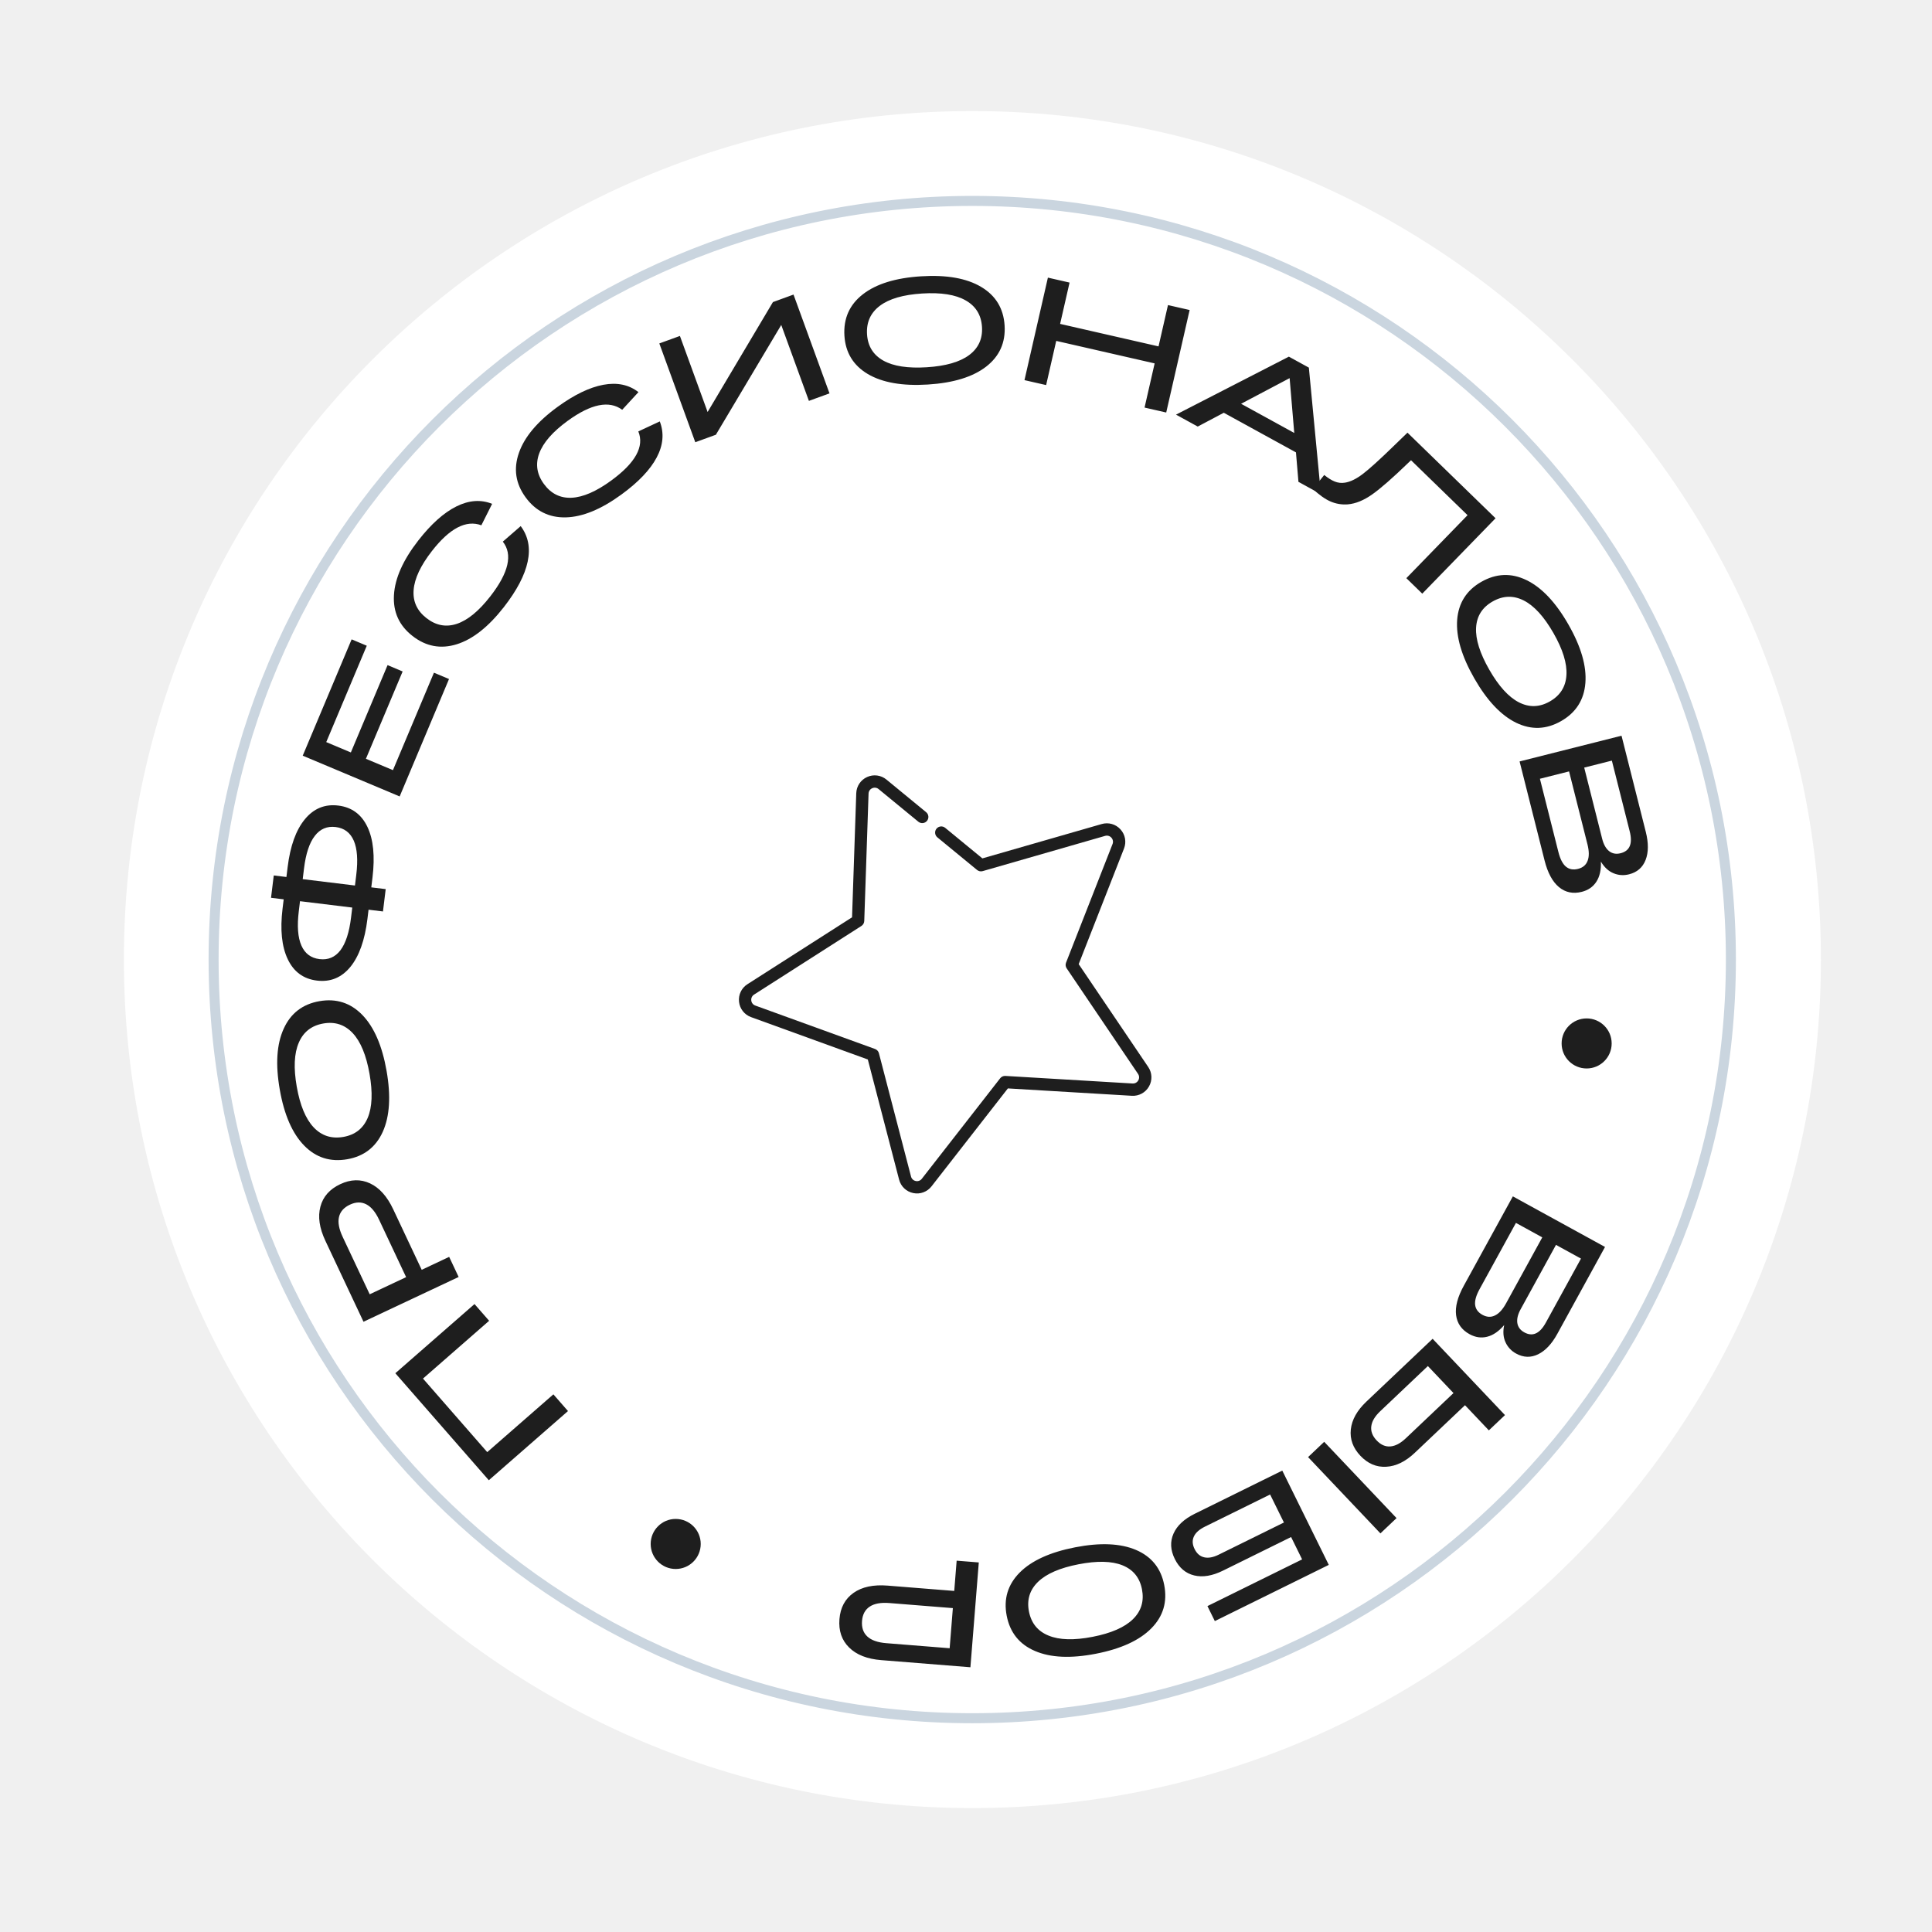
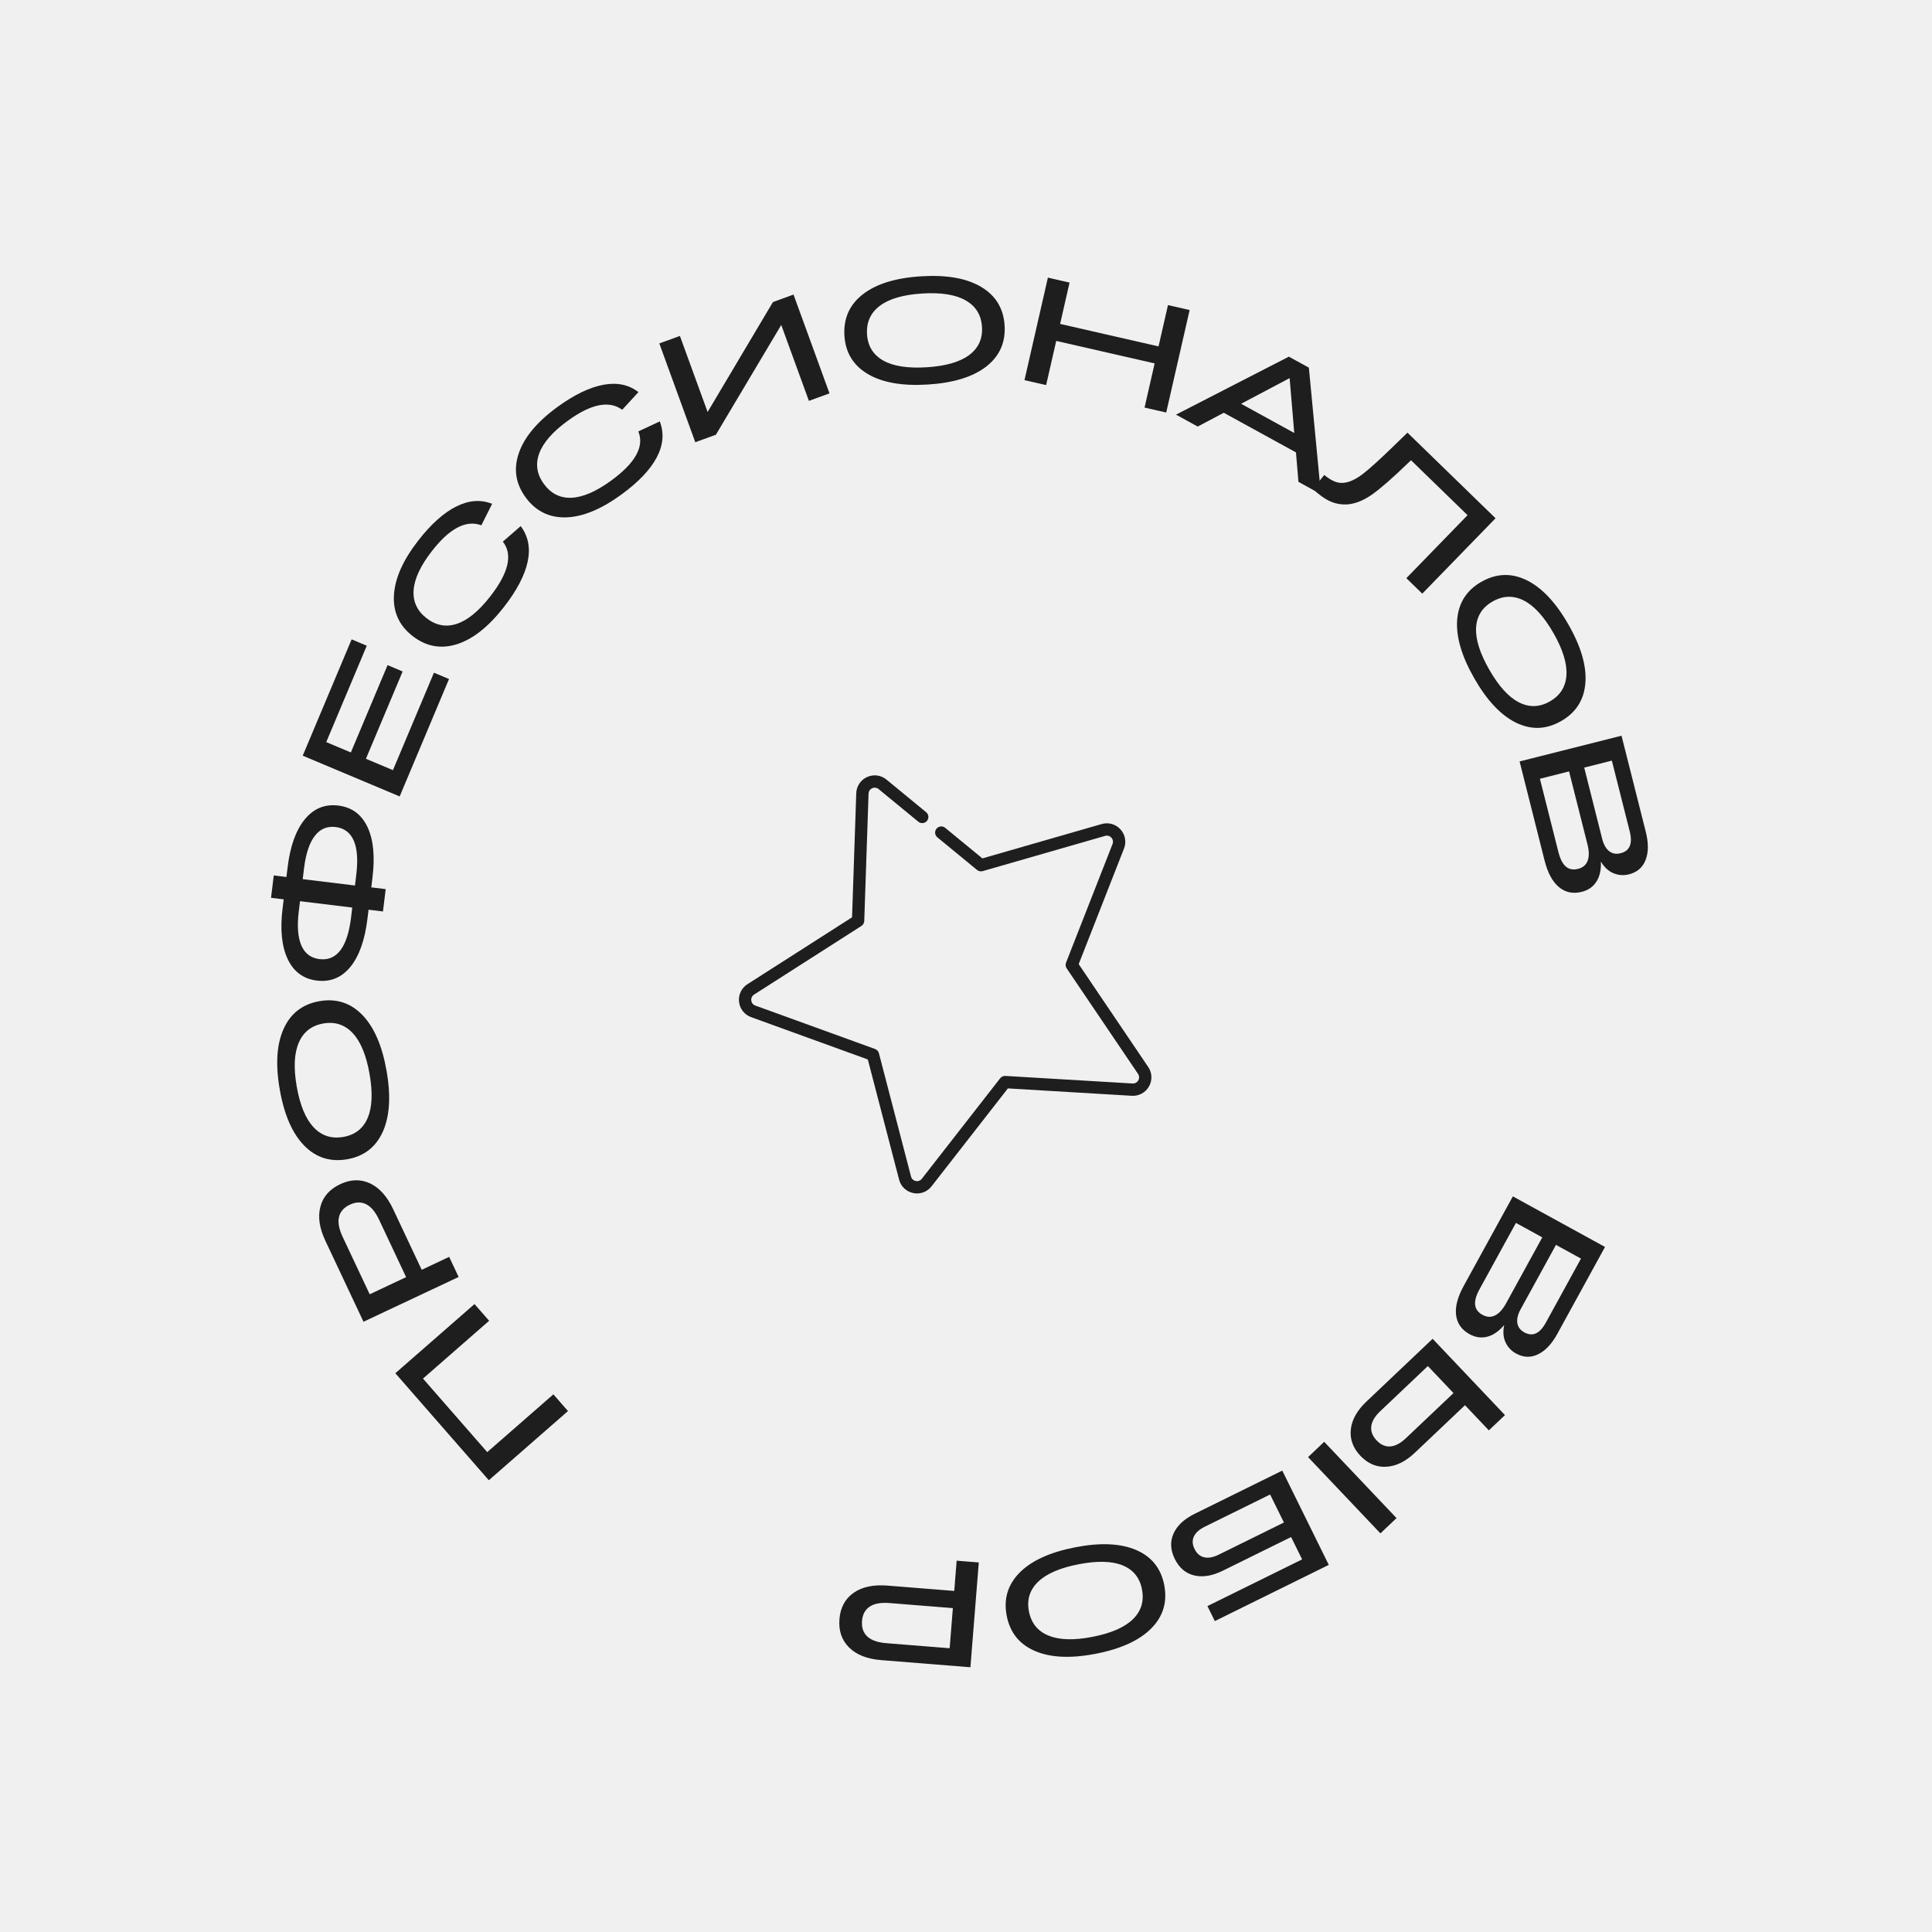
<svg xmlns="http://www.w3.org/2000/svg" width="193" height="193" fill="none">
-   <path d="M181.902 95.857c0 46.813-37.95 84.763-84.763 84.763s-84.762-37.95-84.762-84.763 37.949-84.762 84.762-84.762 84.763 37.95 84.763 84.762z" fill="#fff" />
-   <path d="M172.91 95.857c0 41.856-33.93 75.787-75.786 75.787s-75.786-33.931-75.786-75.787c0-41.855 33.93-75.786 75.786-75.786S172.91 54 172.91 95.857z" stroke="#CAD5DF" />
  <path d="M151.129 119.513l9.207 5.053-4.765 8.681c-.555 1.01-1.196 1.691-1.924 2.044-.728.352-1.458.327-2.19-.074a2.399 2.399 0 01-1.064-1.136c-.224-.485-.268-1.055-.131-1.71-.54.629-1.107 1.017-1.7 1.164-.59.15-1.175.066-1.758-.254-.787-.432-1.236-1.066-1.346-1.9-.106-.833.148-1.807.761-2.924l4.91-8.944zm3.295 12.612l3.51-6.395-2.497-1.371-3.532 6.433c-.277.505-.387.96-.331 1.364.061.407.295.722.702.945.826.453 1.542.128 2.148-.976zm-3.971-1.929l3.616-6.588-2.632-1.445-3.63 6.613c-.35.638-.499 1.167-.445 1.586.054.42.297.748.73.985.436.24.854.26 1.253.062.4-.193.77-.597 1.108-1.213zm-18.17 13.836l7.226 7.621-1.61 1.527-7.227-7.621 1.611-1.527zm10.832-10.291l7.227 7.621-1.611 1.527-2.383-2.514-5.007 4.747c-.932.884-1.886 1.351-2.861 1.401-.975.057-1.834-.306-2.577-1.09-.746-.786-1.066-1.667-.961-2.641.106-.968.624-1.894 1.556-2.777l6.617-6.274zm-2.673 9.933l4.757-4.511-2.56-2.7-4.757 4.511c-.535.507-.834 1.008-.895 1.504-.065.499.114.972.537 1.418.417.44.874.639 1.373.597.495-.039 1.01-.312 1.545-.819zm-12.347 3.233l4.646 9.419-11.384 5.615-.738-1.498 9.458-4.665-1.101-2.234-6.805 3.357c-1.064.525-2.023.684-2.875.479-.853-.206-1.5-.755-1.94-1.648-.439-.889-.48-1.735-.124-2.536.353-.795 1.06-1.454 2.12-1.977l8.743-4.312zm-6.345 8.396l6.51-3.21-1.38-2.798-6.51 3.21c-.565.279-.933.608-1.106.987-.177.381-.154.797.069 1.248.227.46.548.737.965.831.412.096.896.007 1.452-.268zm-14.344-.733c2.497-.486 4.524-.398 6.08.264 1.553.668 2.491 1.834 2.814 3.497.329 1.687-.099 3.131-1.283 4.331-1.188 1.206-3.036 2.053-5.543 2.541-2.506.488-4.536.395-6.09-.278-1.553-.667-2.492-1.84-2.818-3.518-.326-1.672.106-3.109 1.295-4.311 1.19-1.196 3.038-2.038 5.545-2.526zm4.722 1.797c-1.073-.428-2.537-.461-4.392-.1-1.855.36-3.199.943-4.033 1.747-.837.809-1.142 1.796-.916 2.961.229 1.174.883 1.98 1.963 2.416 1.075.443 2.541.483 4.396.122 1.855-.36 3.198-.948 4.03-1.761.831-.813 1.132-1.81.903-2.989-.227-1.164-.877-1.963-1.951-2.396zm-14.35-.284l-.837 10.47-8.914-.713c-1.402-.112-2.47-.533-3.206-1.263-.735-.725-1.056-1.669-.963-2.832.092-1.154.563-2.03 1.415-2.628.846-.593 1.977-.834 3.393-.72l6.659.532.241-3.023 2.212.177zm-9.241 8.064l6.33.506.32-4.008-6.33-.506c-.856-.069-1.515.05-1.975.356-.46.306-.717.783-.768 1.43-.053.662.123 1.181.53 1.556.405.375 1.036.597 1.893.666zM56.74 140.961l-7.909 6.91-9.338-10.69 7.91-6.91 1.46 1.671-6.608 5.773 6.418 7.347 6.608-5.772 1.46 1.671zm-10.924-13.396l-9.503 4.474-3.81-8.091c-.598-1.273-.764-2.409-.495-3.41.264-.998.923-1.746 1.98-2.243 1.046-.493 2.04-.519 2.983-.077.935.439 1.705 1.302 2.31 2.587l2.846 6.044 2.743-1.292.946 2.008zm-11.59-4.016l2.706 5.746 3.638-1.713-2.705-5.745c-.366-.778-.797-1.29-1.291-1.538-.494-.248-1.035-.233-1.623.044-.6.282-.963.693-1.087 1.232s-.003 1.197.363 1.974zm4.392-16.57c.44 2.505.315 4.53-.376 6.074-.696 1.54-1.879 2.457-3.548 2.75-1.693.297-3.128-.157-4.307-1.363-1.184-1.21-1.997-3.073-2.438-5.588-.442-2.515-.312-4.543.39-6.084.696-1.541 1.885-2.458 3.569-2.754 1.678-.294 3.107.164 4.286 1.374 1.175 1.212 1.983 3.076 2.424 5.591zm-1.884 4.688c.448-1.065.508-2.528.182-4.389-.327-1.862-.885-3.216-1.673-4.064-.794-.852-1.775-1.176-2.944-.971-1.178.207-1.996.846-2.452 1.918-.462 1.068-.53 2.532-.203 4.393.327 1.861.89 3.215 1.687 4.062.798.846 1.789 1.165 2.972.958 1.169-.205 1.98-.841 2.431-1.907zm1.523-20.615l-1.44-.176-.112.924c-.26 2.118-.828 3.716-1.707 4.794-.884 1.073-1.997 1.527-3.34 1.363-1.342-.164-2.313-.875-2.912-2.134-.603-1.264-.776-2.95-.519-5.058l.113-.924-1.265-.154.273-2.232 1.265.154.12-.981c.258-2.113.831-3.708 1.72-4.785.884-1.078 1.998-1.535 3.34-1.37 1.343.163 2.314.874 2.913 2.133.594 1.253.762 2.939.504 5.057l-.12.981 1.44.176-.273 2.232zm-2.915-7.07c-.35-.805-.953-1.26-1.81-1.365-.858-.105-1.554.191-2.087.889-.537.692-.895 1.775-1.075 3.248l-.13 1.069 5.22.637.13-1.069c.18-1.473.097-2.61-.248-3.41zm-5.234 10.473c.35.8.954 1.253 1.812 1.357.858.105 1.553-.189 2.085-.881.528-.698.882-1.784 1.062-3.257l.123-1.011-5.22-.637-.123 1.01c-.18 1.474-.093 2.613.261 3.419zm9.815-14.895l-9.682-4.07 4.886-11.62 1.512.636-4.048 9.627 2.458 1.034 3.668-8.724 1.505.634-3.668 8.723 2.7 1.135L43.35 67.2l1.505.633-4.93 11.728zm1.289-16.026c-1.337-1.041-1.956-2.403-1.858-4.085.097-1.682.91-3.503 2.438-5.464 1.276-1.636 2.541-2.767 3.796-3.393 1.255-.625 2.447-.712 3.574-.26l-1.076 2.143c-1.517-.564-3.162.292-4.936 2.568-1.132 1.452-1.742 2.75-1.83 3.896-.088 1.138.34 2.075 1.283 2.81.947.739 1.96.928 3.04.568 1.082-.364 2.192-1.275 3.33-2.735 1.849-2.372 2.268-4.197 1.257-5.474l1.786-1.552c.754 1.003.986 2.187.696 3.552-.288 1.36-1.08 2.873-2.376 4.537-1.54 1.975-3.109 3.213-4.706 3.714-1.602.498-3.074.223-4.418-.825zM52.5 49.673c-.998-1.369-1.218-2.849-.66-4.439.556-1.59 1.84-3.117 3.848-4.58 1.677-1.222 3.205-1.96 4.584-2.216 1.379-.256 2.548-.01 3.507.734l-1.624 1.763c-1.303-.96-3.121-.59-5.453 1.11-1.488 1.084-2.432 2.164-2.832 3.24-.398 1.07-.245 2.089.459 3.056.707.97 1.63 1.432 2.766 1.383 1.14-.052 2.458-.622 3.954-1.712 2.431-1.771 3.337-3.41 2.717-4.915l2.144-1c.449 1.17.345 2.373-.31 3.605-.65 1.23-1.828 2.465-3.533 3.707-2.025 1.475-3.874 2.233-5.547 2.275-1.677.037-3.017-.633-4.02-2.01zm16.957-5.495l-3.593-9.87 2.057-.748 2.767 7.597 6.525-10.98 2.057-.75 3.594 9.87-2.058.749-2.762-7.584-6.53 10.967-2.057.749zm23.233-5.765c-2.538.16-4.537-.189-5.995-1.046-1.453-.863-2.233-2.14-2.34-3.83-.107-1.716.503-3.093 1.832-4.13 1.334-1.043 3.275-1.645 5.824-1.805 2.549-.16 4.55.193 6.004 1.06 1.453.864 2.233 2.148 2.341 3.853.107 1.701-.507 3.07-1.84 4.108-1.335 1.033-3.277 1.63-5.825 1.79zm-4.45-2.391c1.009.563 2.456.785 4.342.666 1.886-.119 3.294-.523 4.225-1.212.934-.695 1.364-1.634 1.29-2.819-.075-1.194-.62-2.077-1.634-2.649-1.01-.577-2.458-.807-4.344-.688-1.886.119-3.294.527-4.223 1.227-.93.7-1.357 1.648-1.282 2.847.075 1.184.617 2.06 1.626 2.628zm14.102 1.952l2.339-10.24 2.164.495-.943 4.127 9.832 2.247.943-4.127 2.163.494-2.339 10.239-2.164-.494 1.008-4.413-9.832-2.247-1.008 4.413-2.163-.494zm27.368 10.161l-.248-2.944-7.21-3.958-2.603 1.379-2.17-1.191 11.275-5.792 1.997 1.096 1.206 12.643-2.247-1.233zm-5.729-7.799l5.31 2.915-.462-5.476-4.848 2.561z" fill="#1E1E1E" />
  <path d="M132.286 47.449c.364.298.709.514 1.035.648.33.137.673.176 1.028.12.541-.08 1.142-.374 1.805-.88.663-.508 1.692-1.441 3.088-2.8l1.359-1.315 8.799 8.55-7.32 7.532-1.591-1.547 6.114-6.293-5.646-5.487-.251.237c-1.573 1.521-2.782 2.58-3.627 3.175-.844.596-1.656.927-2.435.994a3.623 3.623 0 01-1.74-.291c-.535-.234-1.117-.647-1.747-1.24l1.129-1.403zm14.988 20.311c-1.264-2.207-1.834-4.154-1.708-5.841.132-1.685.934-2.948 2.404-3.79 1.492-.854 2.996-.914 4.514-.18 1.524.736 2.921 2.213 4.19 4.429 1.269 2.216 1.835 4.168 1.699 5.855-.133 1.685-.94 2.952-2.423 3.801-1.479.847-2.979.901-4.499.163-1.516-.742-2.908-2.22-4.177-4.436zm.181-5.049c-.06 1.154.38 2.55 1.319 4.19.939 1.64 1.923 2.726 2.952 3.256 1.037.532 2.069.503 3.099-.087 1.038-.594 1.59-1.473 1.656-2.636.072-1.16-.361-2.561-1.3-4.2-.94-1.64-1.928-2.723-2.966-3.249-1.038-.525-2.078-.49-3.12.108-1.03.59-1.577 1.462-1.64 2.618zm4.347 13.354l10.183-2.57 2.423 9.602c.282 1.118.276 2.053-.017 2.807-.294.754-.845 1.233-1.655 1.437-.539.136-1.057.1-1.552-.107-.495-.202-.915-.59-1.261-1.162.033.827-.118 1.497-.452 2.01-.329.51-.816.848-1.46 1.01-.871.22-1.631.062-2.28-.475-.644-.537-1.122-1.424-1.434-2.66l-2.495-9.892zm11.002 6.991l-1.785-7.073-2.762.697 1.795 7.116c.141.558.369.967.686 1.224.322.256.707.328 1.157.214.914-.23 1.217-.956.909-2.178zm-4.222 1.292l-1.838-7.287-2.912.735 1.846 7.315c.177.705.429 1.193.754 1.464.325.27.727.345 1.205.224.483-.121.803-.39.959-.808.163-.414.158-.961-.014-1.643z" fill="#1E1E1E" />
-   <g clip-path="url(#clip0_2_800)">
+   <g clip-path="url(#clip0_2_431)">
    <path d="M91.23 119.183a1.834 1.834 0 001.828-.673l7.626-9.782 12.382.737a1.834 1.834 0 001.713-.929 1.833 1.833 0 00-.075-1.947l-6.946-10.275 4.526-11.548a1.833 1.833 0 00-.354-1.916 1.834 1.834 0 00-1.875-.531L98.136 85.75l-3.716-3.053a.615.615 0 10-.781.951l3.966 3.258a.616.616 0 00.56.116l12.231-3.52c.23-.067.464 0 .625.176a.605.605 0 01.118.639l-4.645 11.849a.616.616 0 00.063.569l7.128 10.543a.605.605 0 01.025.649.605.605 0 01-.571.31l-12.704-.756a.615.615 0 00-.522.236l-7.825 10.037a.602.602 0 01-.61.224.603.603 0 01-.47-.447l-3.207-12.316a.616.616 0 00-.386-.424l-11.964-4.34a.602.602 0 01-.401-.51.604.604 0 01.28-.586l10.722-6.856a.616.616 0 00.284-.498l.43-12.719a.603.603 0 01.362-.54.603.603 0 01.643.086l3.966 3.258a.615.615 0 10.782-.95l-3.967-3.26a1.834 1.834 0 00-1.931-.255 1.84 1.84 0 00-1.084 1.62l-.42 12.395-10.45 6.682a1.834 1.834 0 00-.84 1.758c.078.704.54 1.291 1.205 1.532l11.66 4.23 3.125 12.003c.179.685.72 1.199 1.413 1.342z" fill="#1E1E1E" />
  </g>
-   <circle cx="67.5" cy="154.236" r="2.5" fill="#1E1E1E" />
-   <circle cx="158.5" cy="104.236" r="2.5" fill="#1E1E1E" />
  <defs>
-     <clipPath id="clip0_2_800">
+     <clipPath id="clip0_2_431">
      <path fill="#fff" transform="rotate(119.672 36.623 81.988)" d="M0 0h42v42H0z" />
    </clipPath>
  </defs>
</svg>
